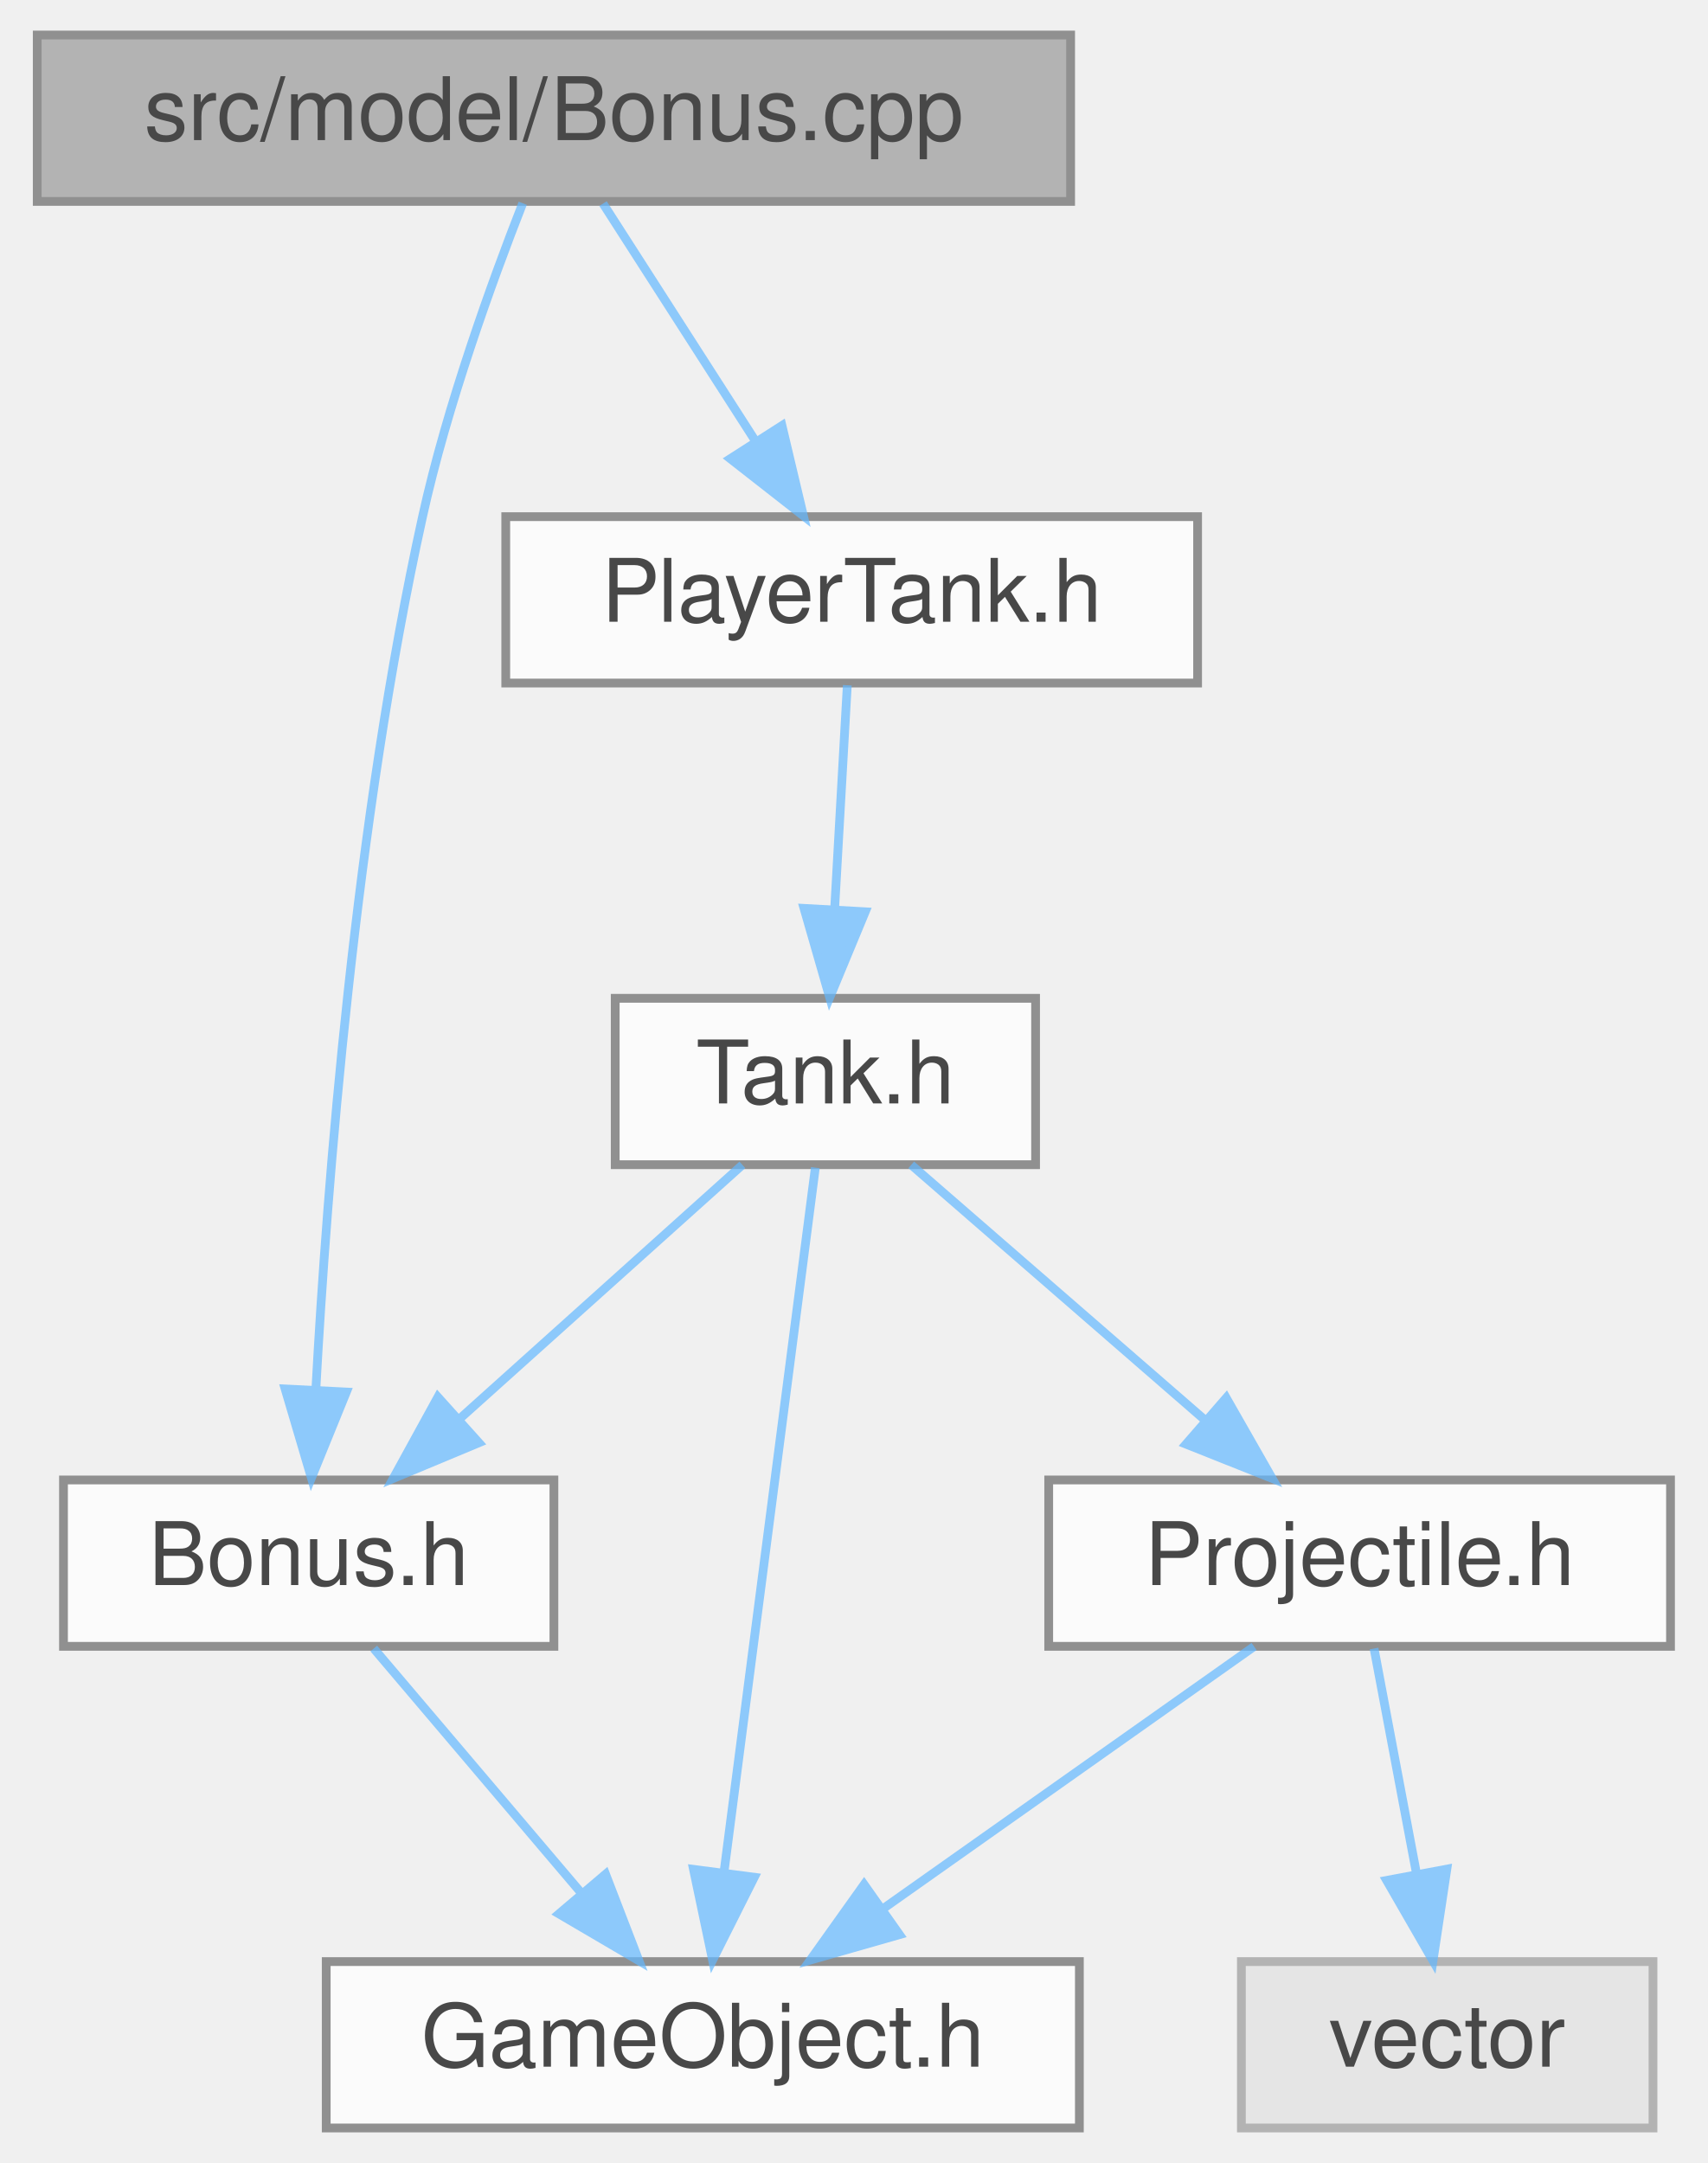
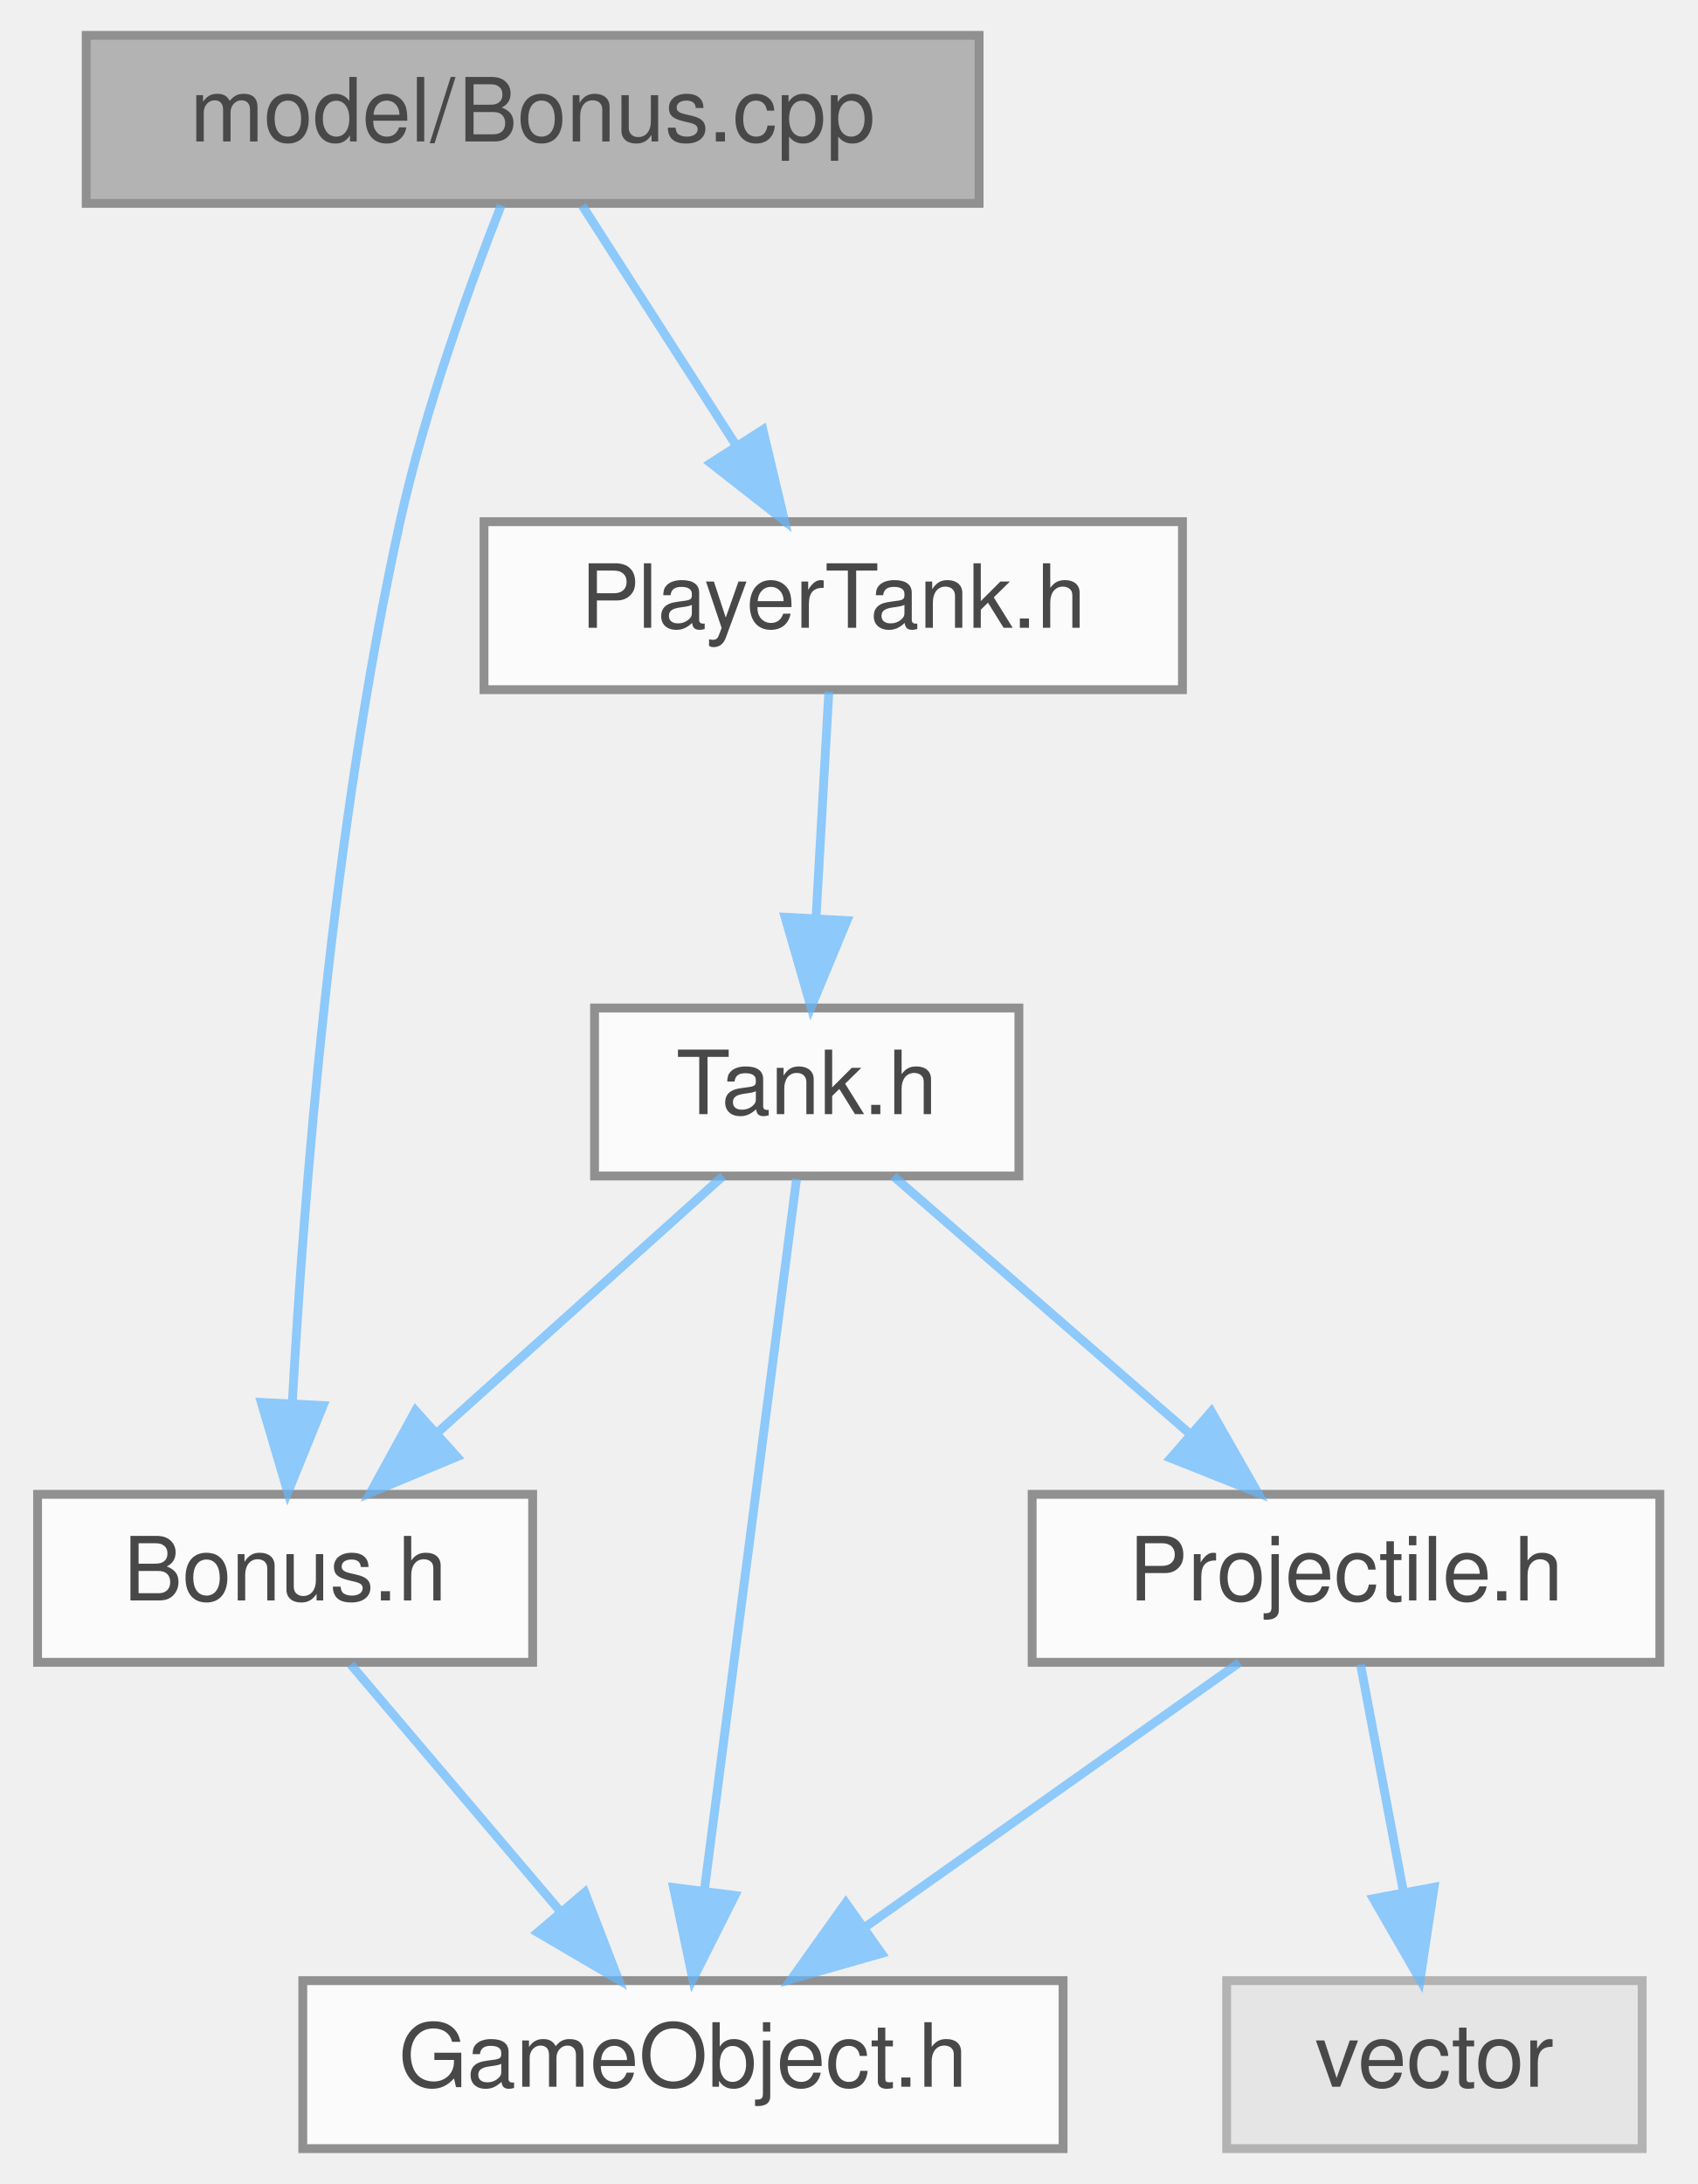
- <svg xmlns="http://www.w3.org/2000/svg" xmlns:xlink="http://www.w3.org/1999/xlink" width="195pt" height="247pt" viewBox="0.00 0.00 194.50 247.00">
+ <svg xmlns="http://www.w3.org/2000/svg" xmlns:xlink="http://www.w3.org/1999/xlink" width="192pt" height="247pt" viewBox="0.00 0.00 191.50 247.00">
  <svg id="main" version="1.1" xml:space="preserve">
    <style type="text/css">
.node, .edge {opacity: 0.7;}
.node.selected, .edge.selected {opacity: 1;}
.edge:hover path { stroke: red; }
.edge:hover polygon { stroke: red; fill: red; }
</style>
    <svg id="graph" class="graph">
      <g id="graph0" class="graph" transform="scale(1 1) rotate(0) translate(4 243)">
        <g id="Node000001" class="node">
          <g id="a_Node000001">
            <a xlink:title="Implementation of power-up bonuses with various effects for player tank.">
-               <polygon fill="#999999" stroke="#666666" points="118,-239 0,-239 0,-220 118,-220 118,-239" />
-               <text text-anchor="middle" x="59" y="-227" font-family="Helvetica,sans-Serif" font-size="10.00">src/model/Bonus.cpp</text>
+               <polygon fill="#999999" stroke="#666666" points="106.5,-239 5.5,-239 5.5,-220 106.5,-220 106.5,-239" />
+               <text text-anchor="middle" x="56" y="-227" font-family="Helvetica,sans-Serif" font-size="10.00">model/Bonus.cpp</text>
            </a>
          </g>
        </g>
        <g id="Node000002" class="node">
          <g id="a_Node000002">
            <a xlink:href="Bonus_8h.html" target="_top" xlink:title="Power-up bonuses with various effects for enhancing player abilities.">
-               <polygon fill="white" stroke="#666666" points="59,-74 3,-74 3,-55 59,-55 59,-74" />
-               <text text-anchor="middle" x="31" y="-62" font-family="Helvetica,sans-Serif" font-size="10.00">Bonus.h</text>
+               <polygon fill="white" stroke="#666666" points="56,-74 0,-74 0,-55 56,-55 56,-74" />
+               <text text-anchor="middle" x="28" y="-62" font-family="Helvetica,sans-Serif" font-size="10.00">Bonus.h</text>
            </a>
          </g>
        </g>
        <g id="edge1_Node000001_Node000002" class="edge">
          <g id="a_edge1_Node000001_Node000002">
            <a xlink:title=" ">
-               <path fill="none" stroke="#63b8ff" d="M55.44,-219.79C51.97,-210.94 46.81,-196.74 44,-184 36.33,-149.26 33.1,-107.76 31.81,-84.23" />
-               <polygon fill="#63b8ff" stroke="#63b8ff" points="35.3,-84.04 31.31,-74.23 28.31,-84.39 35.3,-84.04" />
+               <path fill="none" stroke="#63b8ff" d="M52.44,-219.79C48.97,-210.94 43.81,-196.74 41,-184 33.33,-149.26 30.1,-107.76 28.81,-84.23" />
+               <polygon fill="#63b8ff" stroke="#63b8ff" points="32.3,-84.04 28.31,-74.23 25.31,-84.39 32.3,-84.04" />
            </a>
          </g>
        </g>
        <g id="Node000004" class="node">
          <g id="a_Node000004">
            <a xlink:href="PlayerTank_8h.html" target="_top" xlink:title="Player-controlled tank with lives, score system, and special abilities.">
-               <polygon fill="white" stroke="#666666" points="132.5,-184 53.5,-184 53.5,-165 132.5,-165 132.5,-184" />
-               <text text-anchor="middle" x="93" y="-172" font-family="Helvetica,sans-Serif" font-size="10.00">PlayerTank.h</text>
+               <polygon fill="white" stroke="#666666" points="129.5,-184 50.5,-184 50.5,-165 129.5,-165 129.5,-184" />
+               <text text-anchor="middle" x="90" y="-172" font-family="Helvetica,sans-Serif" font-size="10.00">PlayerTank.h</text>
            </a>
          </g>
        </g>
        <g id="edge3_Node000001_Node000004" class="edge">
          <g id="a_edge3_Node000001_Node000004">
            <a xlink:title=" ">
-               <path fill="none" stroke="#63b8ff" d="M64.61,-219.75C69.32,-212.42 76.17,-201.73 81.97,-192.7" />
-               <polygon fill="#63b8ff" stroke="#63b8ff" points="85.04,-194.4 87.49,-184.09 79.14,-190.62 85.04,-194.4" />
+               <path fill="none" stroke="#63b8ff" d="M61.61,-219.75C66.32,-212.42 73.17,-201.73 78.97,-192.7" />
+               <polygon fill="#63b8ff" stroke="#63b8ff" points="82.04,-194.4 84.49,-184.09 76.14,-190.62 82.04,-194.4" />
            </a>
          </g>
        </g>
        <g id="Node000003" class="node">
          <g id="a_Node000003">
            <a xlink:href="GameObject_8h.html" target="_top" xlink:title="Base class and structures for all game objects with position, direction, and health.">
-               <polygon fill="white" stroke="#666666" points="119,-19 33,-19 33,0 119,0 119,-19" />
-               <text text-anchor="middle" x="76" y="-7" font-family="Helvetica,sans-Serif" font-size="10.00">GameObject.h</text>
+               <polygon fill="white" stroke="#666666" points="116,-19 30,-19 30,0 116,0 116,-19" />
+               <text text-anchor="middle" x="73" y="-7" font-family="Helvetica,sans-Serif" font-size="10.00">GameObject.h</text>
            </a>
          </g>
        </g>
        <g id="edge2_Node000002_Node000003" class="edge">
          <g id="a_edge2_Node000002_Node000003">
            <a xlink:title=" ">
-               <path fill="none" stroke="#63b8ff" d="M38.43,-54.75C44.85,-47.18 54.31,-36.05 62.12,-26.84" />
-               <polygon fill="#63b8ff" stroke="#63b8ff" points="64.9,-28.98 68.71,-19.09 59.57,-24.45 64.9,-28.98" />
+               <path fill="none" stroke="#63b8ff" d="M35.43,-54.75C41.85,-47.18 51.31,-36.05 59.12,-26.84" />
+               <polygon fill="#63b8ff" stroke="#63b8ff" points="61.9,-28.98 65.71,-19.09 56.57,-24.45 61.9,-28.98" />
            </a>
          </g>
        </g>
        <g id="Node000005" class="node">
          <g id="a_Node000005">
            <a xlink:href="Tank_8h.html" target="_top" xlink:title="Abstract tank base class with shooting, bonuses, and combat mechanics.">
-               <polygon fill="white" stroke="#666666" points="114,-129 66,-129 66,-110 114,-110 114,-129" />
-               <text text-anchor="middle" x="90" y="-117" font-family="Helvetica,sans-Serif" font-size="10.00">Tank.h</text>
+               <polygon fill="white" stroke="#666666" points="111,-129 63,-129 63,-110 111,-110 111,-129" />
+               <text text-anchor="middle" x="87" y="-117" font-family="Helvetica,sans-Serif" font-size="10.00">Tank.h</text>
            </a>
          </g>
        </g>
        <g id="edge4_Node000004_Node000005" class="edge">
          <g id="a_edge4_Node000004_Node000005">
            <a xlink:title=" ">
-               <path fill="none" stroke="#63b8ff" d="M92.5,-164.75C92.11,-157.8 91.55,-147.85 91.05,-139.13" />
-               <polygon fill="#63b8ff" stroke="#63b8ff" points="94.55,-138.88 90.49,-129.09 87.56,-139.27 94.55,-138.88" />
+               <path fill="none" stroke="#63b8ff" d="M89.5,-164.75C89.11,-157.8 88.55,-147.85 88.05,-139.13" />
+               <polygon fill="#63b8ff" stroke="#63b8ff" points="91.55,-138.88 87.49,-129.09 84.56,-139.27 91.55,-138.88" />
            </a>
          </g>
        </g>
        <g id="edge9_Node000005_Node000002" class="edge">
          <g id="a_edge9_Node000005_Node000002">
            <a xlink:title=" ">
-               <path fill="none" stroke="#63b8ff" d="M80.52,-109.98C71.8,-102.15 58.66,-90.34 48.1,-80.86" />
-               <polygon fill="#63b8ff" stroke="#63b8ff" points="50.43,-78.25 40.65,-74.17 45.75,-83.46 50.43,-78.25" />
+               <path fill="none" stroke="#63b8ff" d="M77.52,-109.98C68.8,-102.15 55.66,-90.34 45.1,-80.86" />
+               <polygon fill="#63b8ff" stroke="#63b8ff" points="47.43,-78.25 37.65,-74.17 42.75,-83.46 47.43,-78.25" />
            </a>
          </g>
        </g>
        <g id="edge5_Node000005_Node000003" class="edge">
          <g id="a_edge5_Node000005_Node000003">
            <a xlink:title=" ">
-               <path fill="none" stroke="#63b8ff" d="M88.85,-109.66C86.59,-92.17 81.48,-52.8 78.43,-29.27" />
-               <polygon fill="#63b8ff" stroke="#63b8ff" points="81.88,-28.63 77.12,-19.16 74.94,-29.53 81.88,-28.63" />
+               <path fill="none" stroke="#63b8ff" d="M85.85,-109.66C83.59,-92.17 78.48,-52.8 75.43,-29.27" />
+               <polygon fill="#63b8ff" stroke="#63b8ff" points="78.88,-28.63 74.12,-19.16 71.94,-29.53 78.88,-28.63" />
            </a>
          </g>
        </g>
        <g id="Node000006" class="node">
          <g id="a_Node000006">
            <a xlink:href="Projectile_8h.html" target="_top" xlink:title="Projectile class for bullets fired by tanks with collision detection.">
-               <polygon fill="white" stroke="#666666" points="186.5,-74 115.5,-74 115.5,-55 186.5,-55 186.5,-74" />
-               <text text-anchor="middle" x="151" y="-62" font-family="Helvetica,sans-Serif" font-size="10.00">Projectile.h</text>
+               <polygon fill="white" stroke="#666666" points="183.5,-74 112.5,-74 112.5,-55 183.5,-55 183.5,-74" />
+               <text text-anchor="middle" x="148" y="-62" font-family="Helvetica,sans-Serif" font-size="10.00">Projectile.h</text>
            </a>
          </g>
        </g>
        <g id="edge6_Node000005_Node000006" class="edge">
          <g id="a_edge6_Node000005_Node000006">
            <a xlink:title=" ">
-               <path fill="none" stroke="#63b8ff" d="M99.8,-109.98C108.82,-102.15 122.41,-90.34 133.32,-80.86" />
-               <polygon fill="#63b8ff" stroke="#63b8ff" points="135.77,-83.37 141.02,-74.17 131.18,-78.09 135.77,-83.37" />
+               <path fill="none" stroke="#63b8ff" d="M96.8,-109.98C105.82,-102.15 119.41,-90.34 130.32,-80.86" />
+               <polygon fill="#63b8ff" stroke="#63b8ff" points="132.77,-83.37 138.02,-74.17 128.18,-78.09 132.77,-83.37" />
            </a>
          </g>
        </g>
        <g id="edge7_Node000006_Node000003" class="edge">
          <g id="a_edge7_Node000006_Node000003">
            <a xlink:title=" ">
-               <path fill="none" stroke="#63b8ff" d="M138.95,-54.98C127.54,-46.92 110.17,-34.65 96.57,-25.03" />
-               <polygon fill="#63b8ff" stroke="#63b8ff" points="98.46,-22.08 88.27,-19.17 94.42,-27.8 98.46,-22.08" />
+               <path fill="none" stroke="#63b8ff" d="M135.95,-54.98C124.54,-46.92 107.17,-34.65 93.57,-25.03" />
+               <polygon fill="#63b8ff" stroke="#63b8ff" points="95.46,-22.08 85.27,-19.17 91.42,-27.8 95.46,-22.08" />
            </a>
          </g>
        </g>
        <g id="Node000007" class="node">
          <g id="a_Node000007">
            <a xlink:title=" ">
-               <polygon fill="#e0e0e0" stroke="#999999" points="184.5,-19 137.5,-19 137.5,0 184.5,0 184.5,-19" />
-               <text text-anchor="middle" x="161" y="-7" font-family="Helvetica,sans-Serif" font-size="10.00">vector</text>
+               <polygon fill="#e0e0e0" stroke="#999999" points="181.5,-19 134.5,-19 134.5,0 181.5,0 181.5,-19" />
+               <text text-anchor="middle" x="158" y="-7" font-family="Helvetica,sans-Serif" font-size="10.00">vector</text>
            </a>
          </g>
        </g>
        <g id="edge8_Node000006_Node000007" class="edge">
          <g id="a_edge8_Node000006_Node000007">
            <a xlink:title=" ">
-               <path fill="none" stroke="#63b8ff" d="M152.65,-54.75C153.96,-47.8 155.84,-37.85 157.48,-29.13" />
-               <polygon fill="#63b8ff" stroke="#63b8ff" points="160.96,-29.56 159.38,-19.09 154.09,-28.27 160.96,-29.56" />
+               <path fill="none" stroke="#63b8ff" d="M149.65,-54.75C150.96,-47.8 152.84,-37.85 154.48,-29.13" />
+               <polygon fill="#63b8ff" stroke="#63b8ff" points="157.96,-29.56 156.38,-19.09 151.09,-28.27 157.96,-29.56" />
            </a>
          </g>
        </g>
      </g>
    </svg>
  </svg>
  <style type="text/css">

[data-mouse-over-selected='false'] { opacity: 0.7; }
[data-mouse-over-selected='true']  { opacity: 1.0; }

</style>
</svg>
